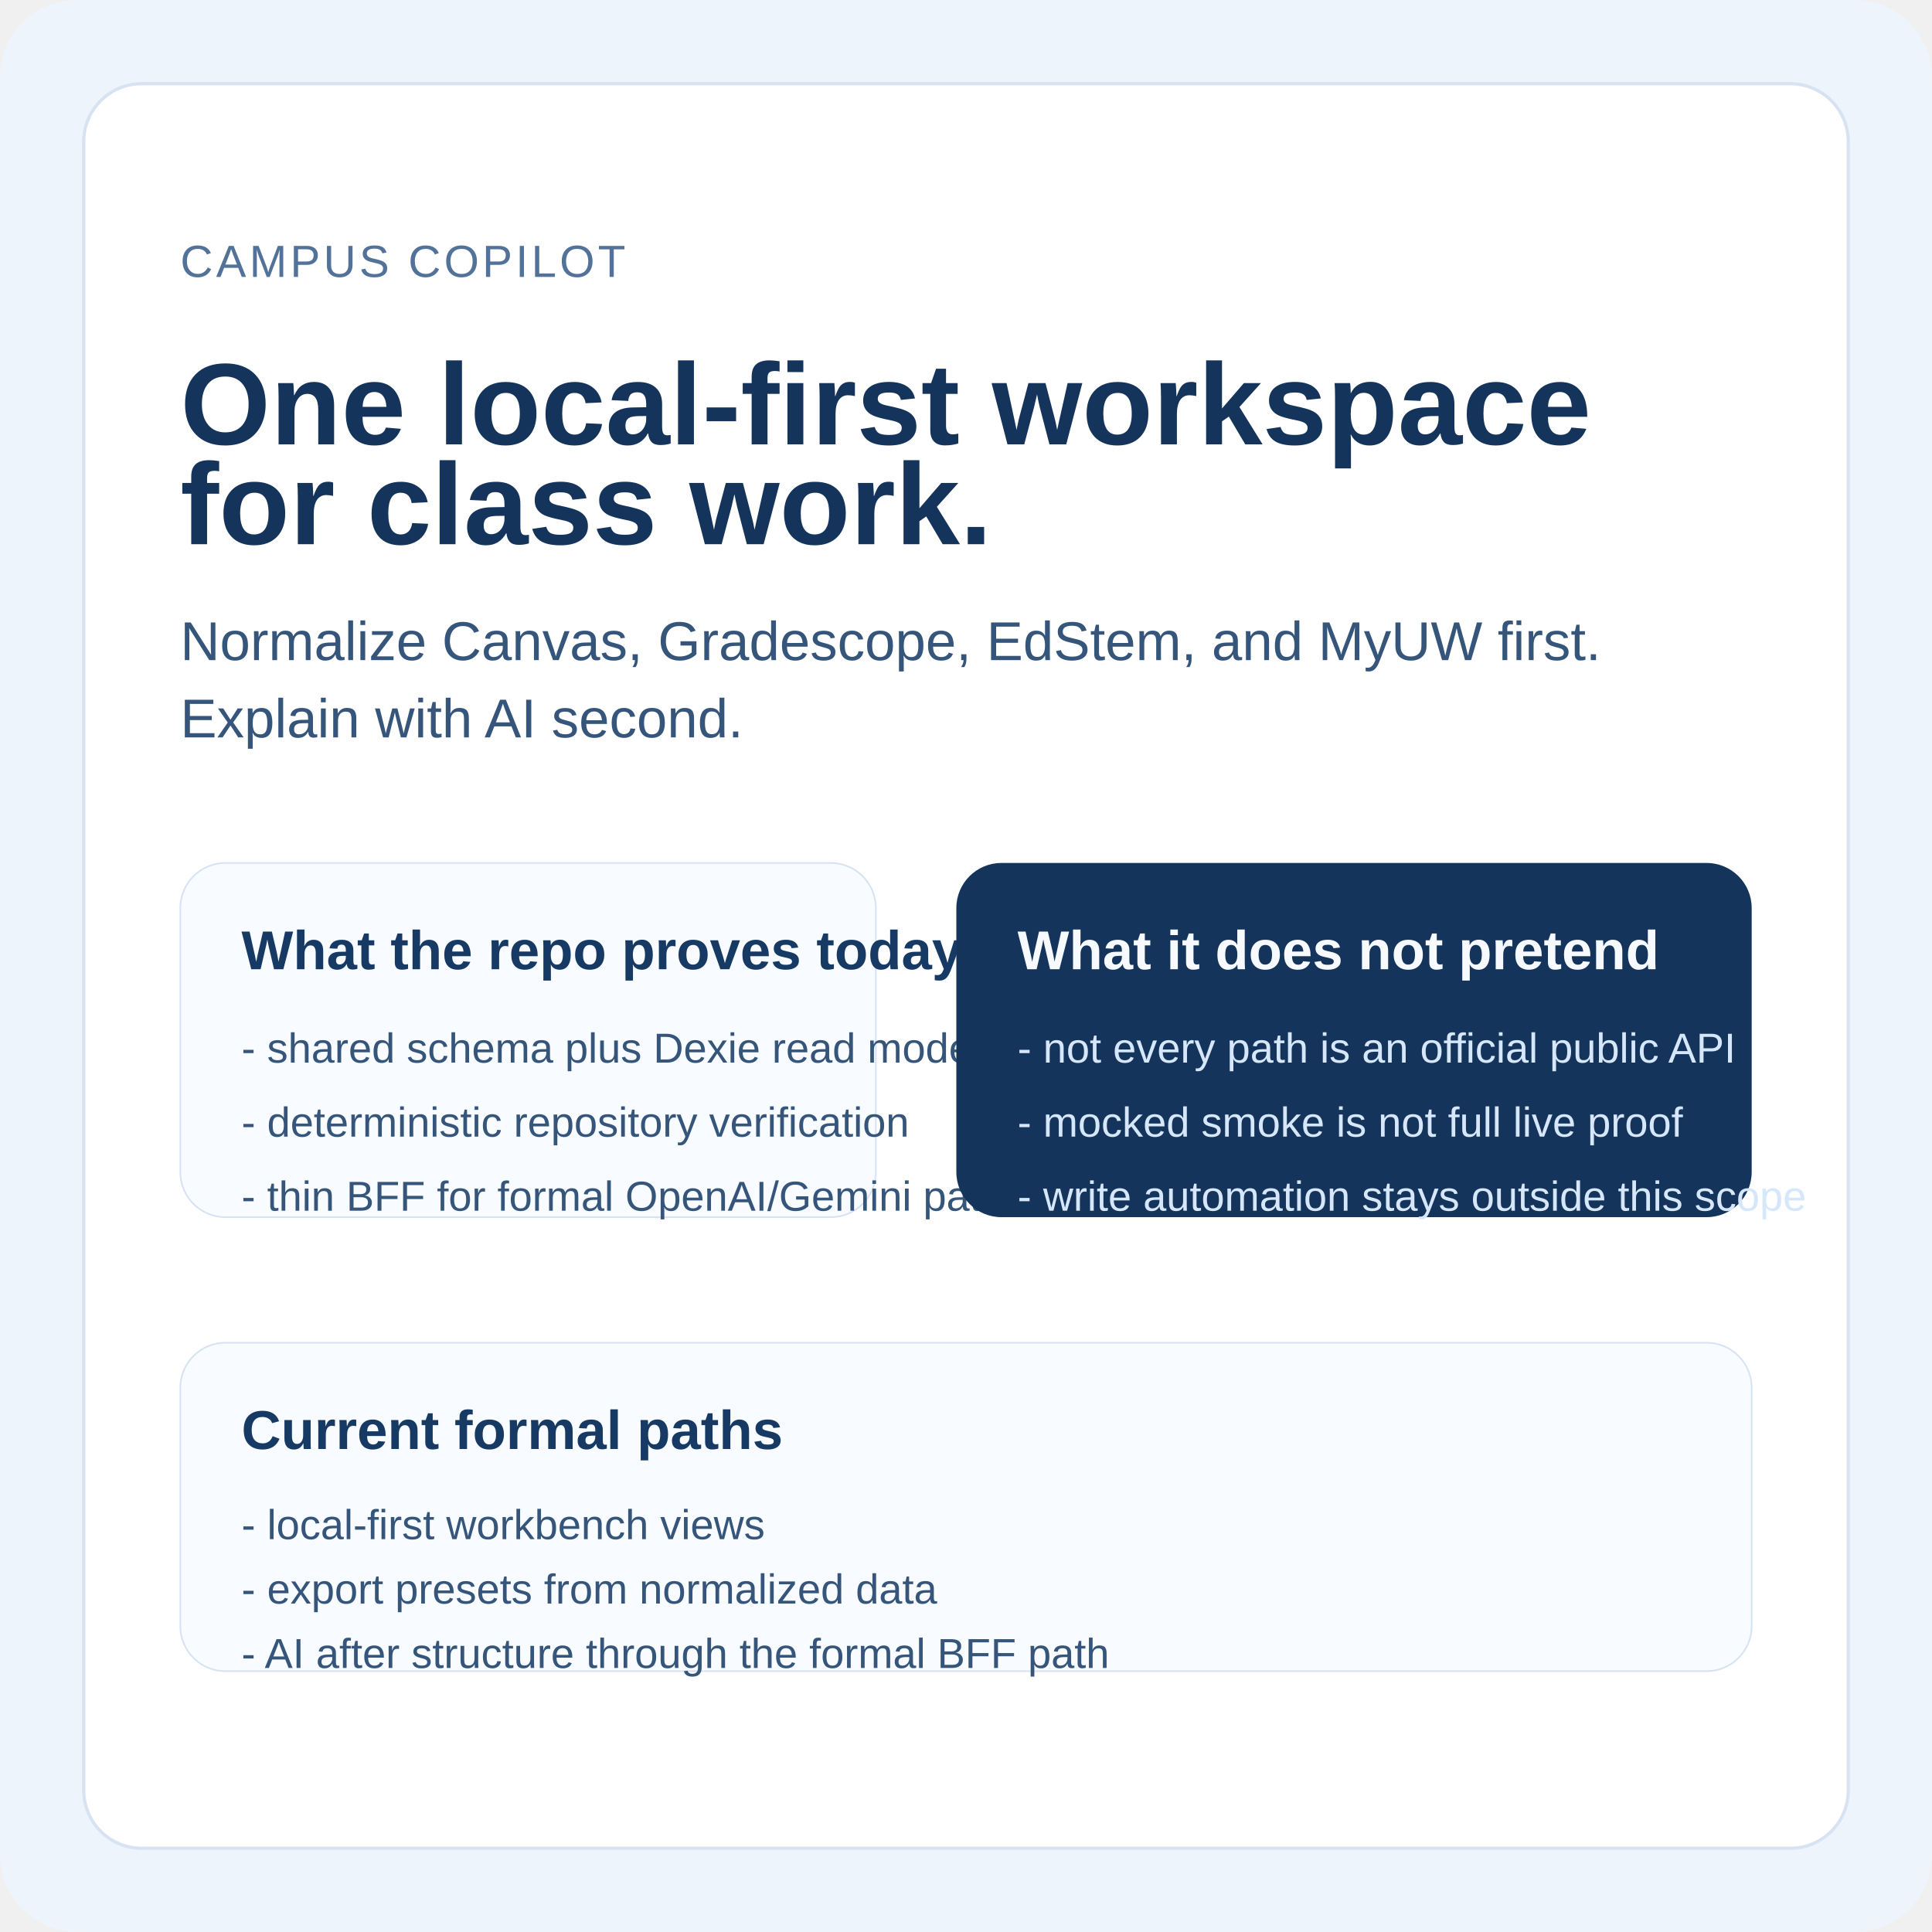
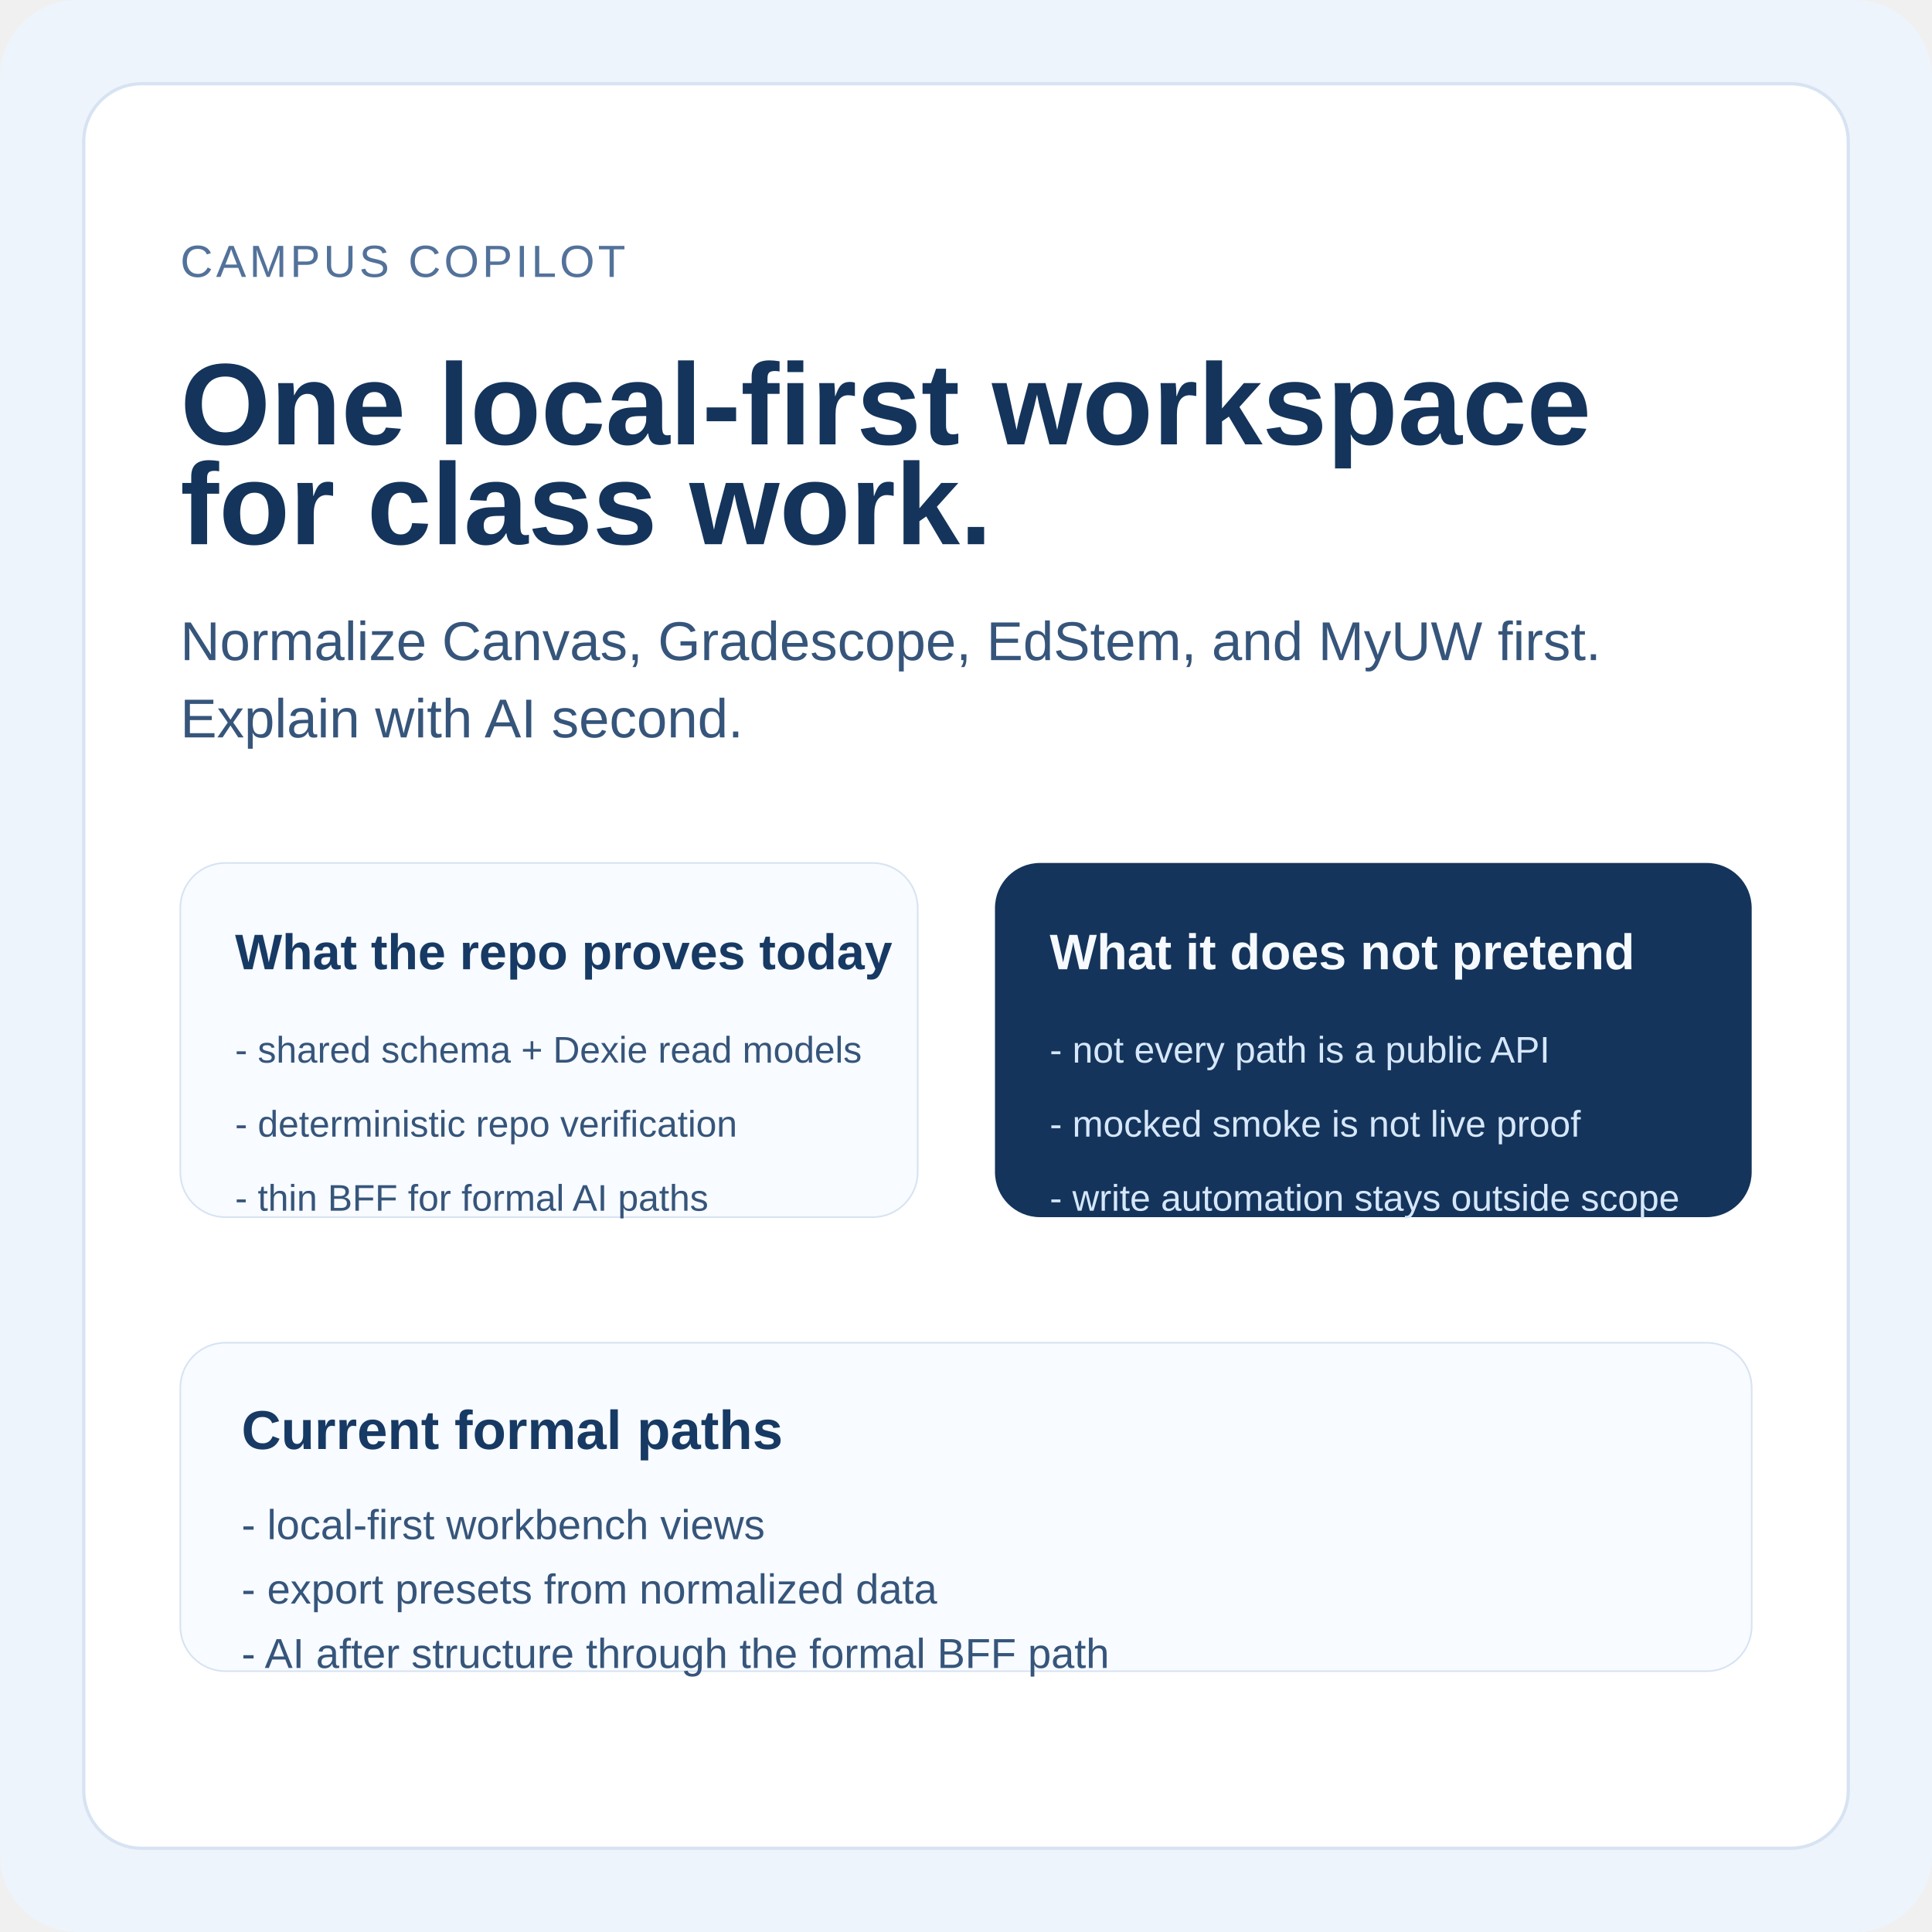
<svg xmlns="http://www.w3.org/2000/svg" width="1200" height="1200" viewBox="0 0 1200 1200" fill="none">
  <rect width="1200" height="1200" rx="48" fill="#EEF4FB" />
  <rect x="52" y="52" width="1096" height="1096" rx="36" fill="#FFFFFF" stroke="#D7E3F2" stroke-width="2" />
  <text x="112" y="172" fill="#53729A" font-family="Arial, Helvetica, sans-serif" font-size="28" letter-spacing="2">CAMPUS COPILOT</text>
  <text x="112" y="276" fill="#14345B" font-family="Arial, Helvetica, sans-serif" font-size="72" font-weight="700">One local-first workspace</text>
  <text x="112" y="338" fill="#14345B" font-family="Arial, Helvetica, sans-serif" font-size="72" font-weight="700">for class work.</text>
  <text x="112" y="410" fill="#36557B" font-family="Arial, Helvetica, sans-serif" font-size="34">Normalize Canvas, Gradescope, EdStem, and MyUW first.</text>
  <text x="112" y="458" fill="#36557B" font-family="Arial, Helvetica, sans-serif" font-size="34">Explain with AI second.</text>
-   <rect x="112" y="536" width="432" height="220" rx="28" fill="#F8FBFF" stroke="#D7E3F2" />
-   <text x="150" y="602" fill="#173A64" font-family="Arial, Helvetica, sans-serif" font-size="34" font-weight="700">What the repo proves today</text>
-   <text x="150" y="660" fill="#36557B" font-family="Arial, Helvetica, sans-serif" font-size="26">- shared schema plus Dexie read models</text>
-   <text x="150" y="706" fill="#36557B" font-family="Arial, Helvetica, sans-serif" font-size="26">- deterministic repository verification</text>
-   <text x="150" y="752" fill="#36557B" font-family="Arial, Helvetica, sans-serif" font-size="26">- thin BFF for formal OpenAI/Gemini paths</text>
-   <rect x="594" y="536" width="494" height="220" rx="28" fill="#14345B" />
-   <text x="632" y="602" fill="#F6FAFF" font-family="Arial, Helvetica, sans-serif" font-size="34" font-weight="700">What it does not pretend</text>
-   <text x="632" y="660" fill="#D6E7FB" font-family="Arial, Helvetica, sans-serif" font-size="26">- not every path is an official public API</text>
-   <text x="632" y="706" fill="#D6E7FB" font-family="Arial, Helvetica, sans-serif" font-size="26">- mocked smoke is not full live proof</text>
-   <text x="632" y="752" fill="#D6E7FB" font-family="Arial, Helvetica, sans-serif" font-size="26">- write automation stays outside this scope</text>
+   <rect x="112" y="536" width="458" height="220" rx="28" fill="#F8FBFF" stroke="#D7E3F2" />
+   <text x="146" y="602" fill="#173A64" font-family="Arial, Helvetica, sans-serif" font-size="31" font-weight="700">What the repo proves today</text>
+   <text x="146" y="660" fill="#36557B" font-family="Arial, Helvetica, sans-serif" font-size="23">- shared schema + Dexie read models</text>
+   <text x="146" y="706" fill="#36557B" font-family="Arial, Helvetica, sans-serif" font-size="23">- deterministic repo verification</text>
+   <text x="146" y="752" fill="#36557B" font-family="Arial, Helvetica, sans-serif" font-size="23">- thin BFF for formal AI paths</text>
+   <rect x="618" y="536" width="470" height="220" rx="28" fill="#14345B" />
+   <text x="652" y="602" fill="#F6FAFF" font-family="Arial, Helvetica, sans-serif" font-size="31" font-weight="700">What it does not pretend</text>
+   <text x="652" y="660" fill="#D6E7FB" font-family="Arial, Helvetica, sans-serif" font-size="23">- not every path is a public API</text>
+   <text x="652" y="706" fill="#D6E7FB" font-family="Arial, Helvetica, sans-serif" font-size="23">- mocked smoke is not live proof</text>
+   <text x="652" y="752" fill="#D6E7FB" font-family="Arial, Helvetica, sans-serif" font-size="23">- write automation stays outside scope</text>
  <rect x="112" y="834" width="976" height="204" rx="28" fill="#F8FBFF" stroke="#D7E3F2" />
  <text x="150" y="900" fill="#173A64" font-family="Arial, Helvetica, sans-serif" font-size="34" font-weight="700">Current formal paths</text>
  <text x="150" y="956" fill="#36557B" font-family="Arial, Helvetica, sans-serif" font-size="26">- local-first workbench views</text>
  <text x="150" y="996" fill="#36557B" font-family="Arial, Helvetica, sans-serif" font-size="26">- export presets from normalized data</text>
  <text x="150" y="1036" fill="#36557B" font-family="Arial, Helvetica, sans-serif" font-size="26">- AI after structure through the formal BFF path</text>
</svg>
